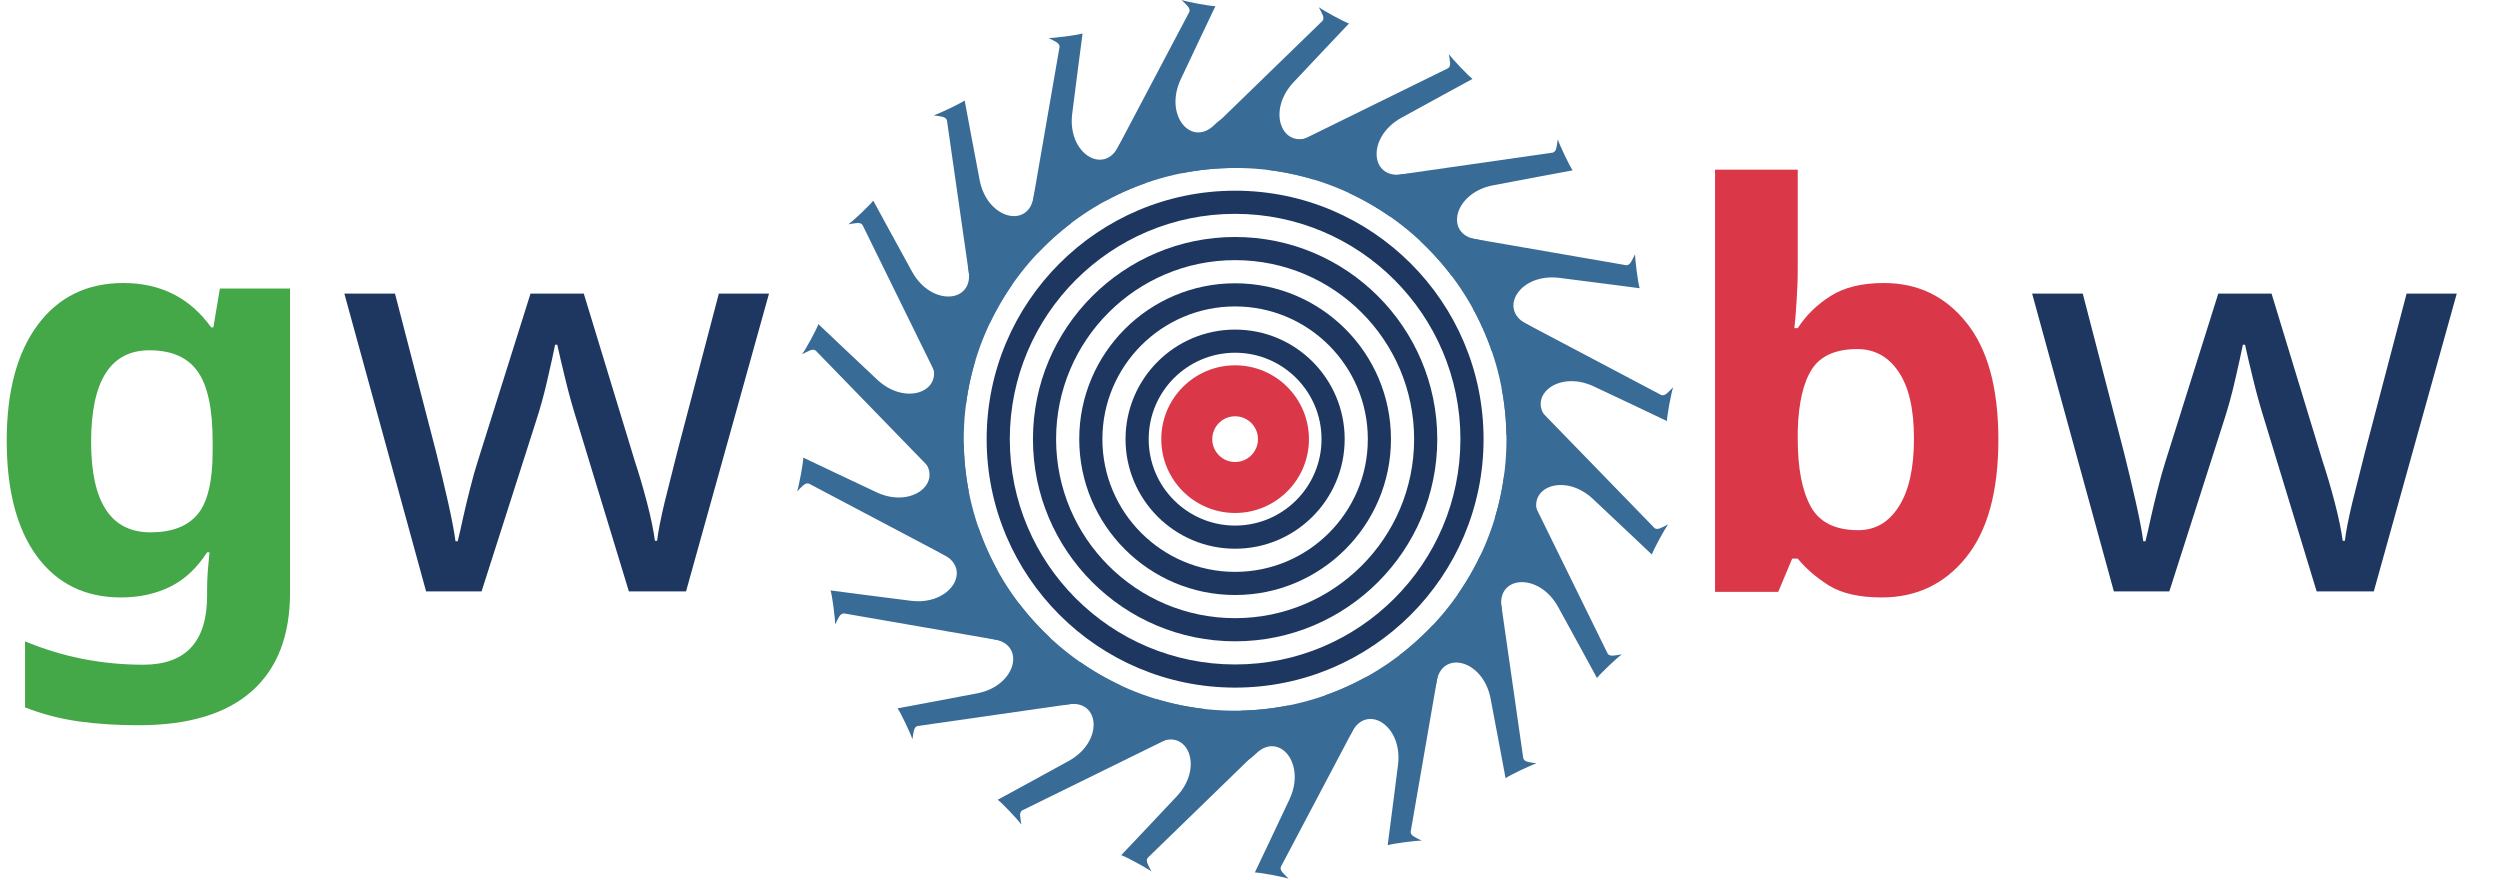
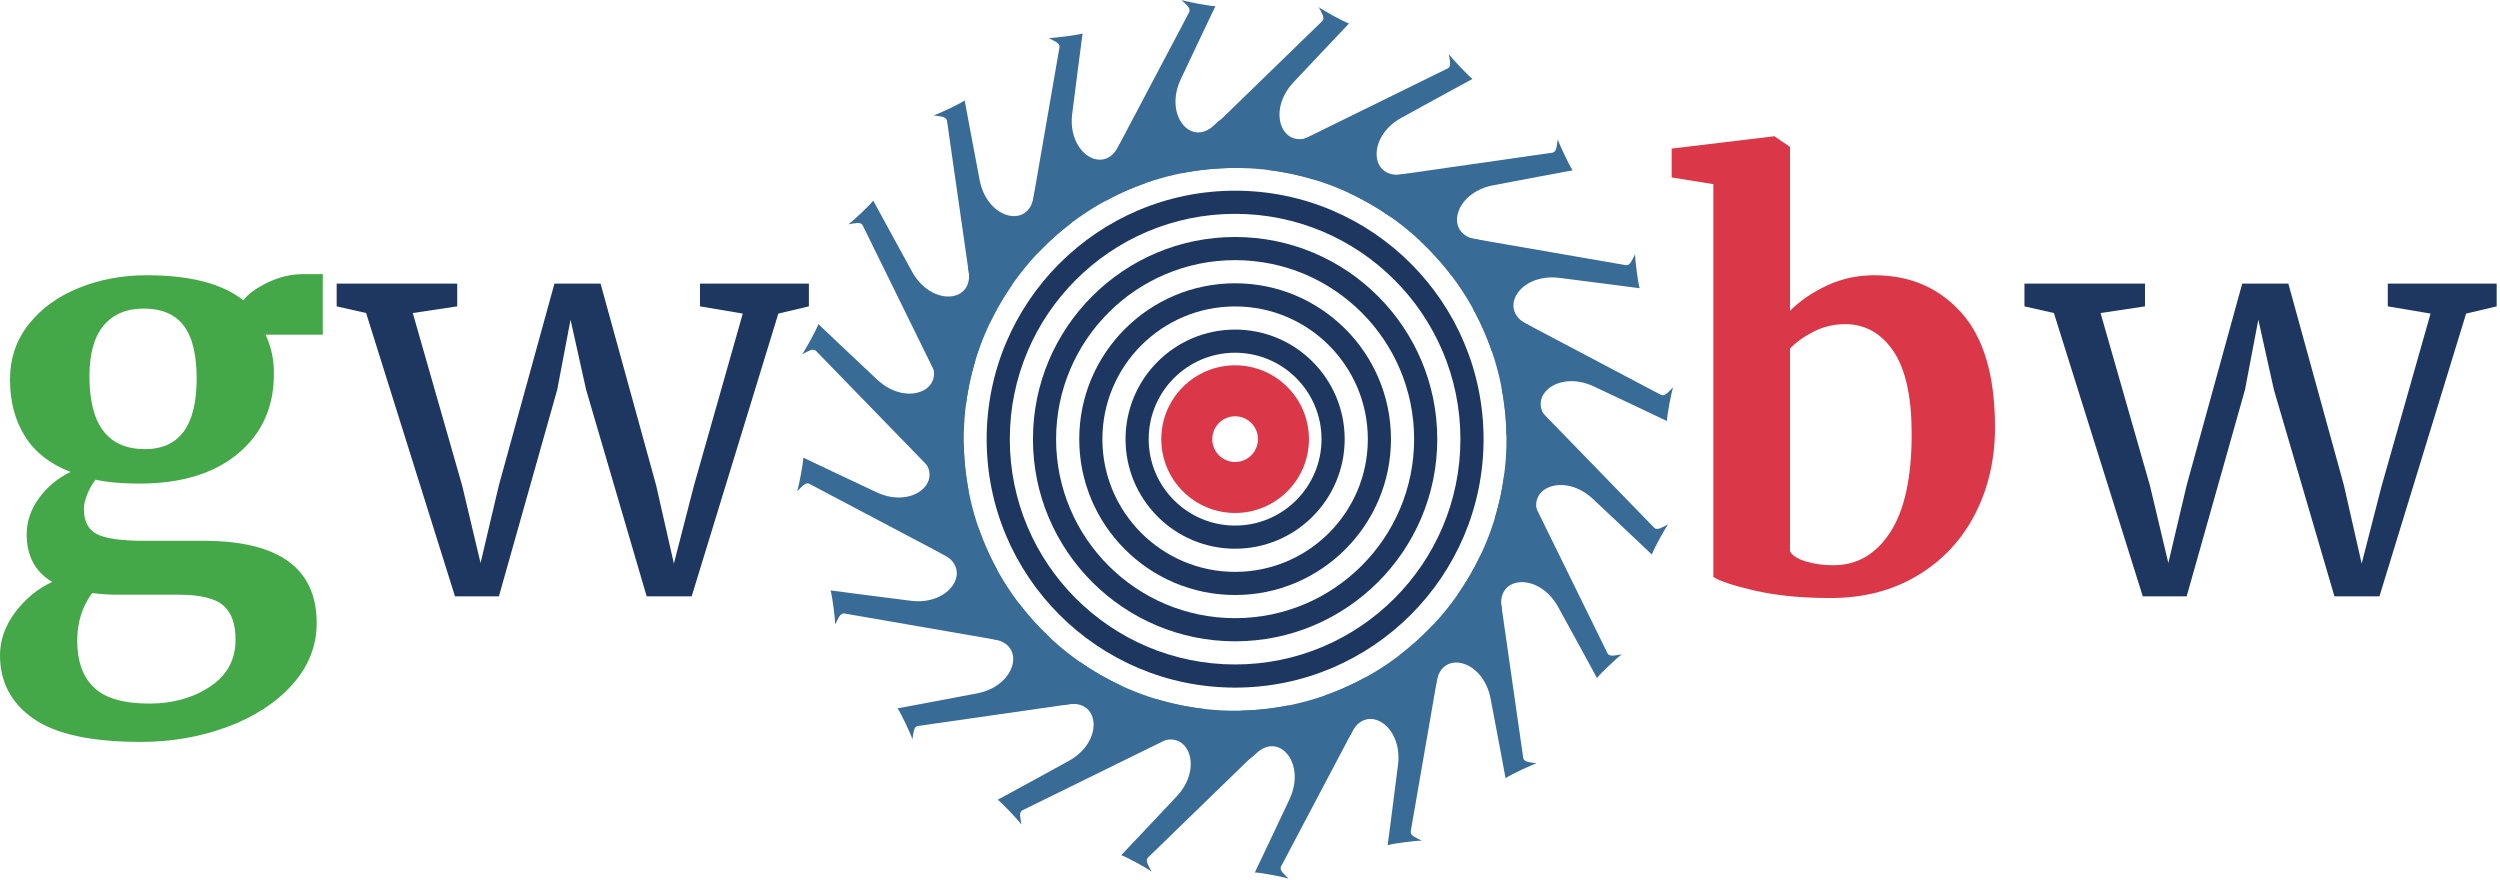
<svg xmlns="http://www.w3.org/2000/svg" width="100%" height="100%" viewBox="0 0 162 57" version="1.1" xml:space="preserve" style="fill-rule:evenodd;clip-rule:evenodd;stroke-linejoin:round;stroke-miterlimit:2;">
  <g id="truncated-logo">
    <g id="watch-parts">
      <g id="hair-spring">
        <path d="M80.035,12.357c8.886,0 16.1,7.214 16.1,16.1c0,8.885 -7.214,16.1 -16.1,16.1c-8.885,0 -16.1,-7.215 -16.1,-16.1c0,-8.886 7.215,-16.1 16.1,-16.1Zm0,1.5c8.058,0 14.6,6.542 14.6,14.6c0,8.058 -6.542,14.6 -14.6,14.6c-8.058,0 -14.6,-6.542 -14.6,-14.6c0,-8.058 6.542,-14.6 14.6,-14.6Z" style="fill:#1e3760;" />
        <path d="M80.035,15.357c7.23,0 13.1,5.869 13.1,13.1c0,7.23 -5.87,13.1 -13.1,13.1c-7.23,0 -13.1,-5.87 -13.1,-13.1c0,-7.231 5.87,-13.1 13.1,-13.1Zm0,1.5c6.403,0 11.6,5.197 11.6,11.6c0,6.402 -5.197,11.6 -11.6,11.6c-6.402,0 -11.6,-5.198 -11.6,-11.6c0,-6.403 5.198,-11.6 11.6,-11.6Z" style="fill:#1e3760;" />
        <path d="M80.035,18.357c5.575,0 10.1,4.525 10.1,10.1c0,5.574 -4.525,10.1 -10.1,10.1c-5.574,0 -10.1,-4.526 -10.1,-10.1c0,-5.575 4.526,-10.1 10.1,-10.1Zm0,1.5c4.747,0 8.6,3.853 8.6,8.6c0,4.746 -3.853,8.6 -8.6,8.6c-4.746,0 -8.6,-3.854 -8.6,-8.6c0,-4.747 3.854,-8.6 8.6,-8.6Z" style="fill:#1e3760;" />
        <path d="M80.035,21.357c3.919,0 7.1,3.181 7.1,7.1c0,3.918 -3.181,7.1 -7.1,7.1c-3.918,0 -7.1,-3.182 -7.1,-7.1c0,-3.919 3.182,-7.1 7.1,-7.1Zm0,1.5c3.091,0 5.6,2.509 5.6,5.6c0,3.09 -2.509,5.6 -5.6,5.6c-3.09,0 -5.6,-2.51 -5.6,-5.6c0,-3.091 2.51,-5.6 5.6,-5.6Z" style="fill:#1e3760;" />
      </g>
-       <g id="escape-wheel">
-         <g id="teeth">
-           <clipPath id="_clip1">
-             <path d="M80.035,-0.596c16.035,0 29.053,13.018 29.053,29.053c0,16.034 -13.018,29.052 -29.053,29.052c-16.034,0 -29.052,-13.018 -29.052,-29.052c0,-16.035 13.018,-29.053 29.052,-29.053Zm0,11.48c9.705,0 17.584,7.88 17.584,17.584c0,9.705 -7.879,17.585 -17.584,17.585c-9.705,0 -17.584,-7.88 -17.584,-17.585c0,-9.704 7.879,-17.584 17.584,-17.584Z" />
-           </clipPath>
-           <g clip-path="url(#_clip1)">
-             <path d="M70.833,12.582l6.237,-11.812c0.094,-0.247 -0.199,-0.463 -0.502,-0.77c0.372,0.125 1.833,0.399 2.189,0.401c0,0 -1.751,3.678 -2.252,4.754c-1.084,2.332 0.695,4.393 2.181,2.945c3.424,-3.336 1.122,10.334 -7.853,4.482Z" style="fill:#396b97;" />
-             <path d="M66.377,16.202l2.282,-13.16c0.013,-0.265 -0.332,-0.379 -0.715,-0.578c0.393,0.004 1.867,-0.187 2.206,-0.295c0,0 -0.529,4.039 -0.673,5.217c-0.311,2.553 2.019,3.964 2.985,2.127c2.225,-4.231 4.26,9.482 -6.085,6.689Z" style="fill:#396b97;" />
-             <path d="M63.259,21.023l-1.897,-13.222c-0.069,-0.256 -0.433,-0.257 -0.858,-0.328c0.375,-0.118 1.717,-0.755 2.006,-0.963c0,0 0.746,4.005 0.973,5.17c0.493,2.524 3.144,3.146 3.496,1.101c0.808,-4.712 6.982,7.701 -3.72,8.242Z" style="fill:#396b97;" />
-             <path d="M61.783,26.571l-5.89,-11.989c-0.144,-0.221 -0.491,-0.111 -0.918,-0.046c0.32,-0.228 1.401,-1.249 1.611,-1.536c0,0 1.947,3.579 2.523,4.616c1.249,2.248 3.963,2.021 3.665,-0.033c-0.687,-4.731 9.02,5.167 -0.991,8.988Z" style="fill:#396b97;" />
-             <path d="M62.167,32.303l-9.306,-9.581c-0.206,-0.166 -0.502,0.046 -0.888,0.239c0.234,-0.316 0.947,-1.62 1.058,-1.958c0,0 2.957,2.802 3.826,3.61c1.882,1.752 4.393,0.697 3.475,-1.164c-2.115,-4.287 10.175,2.127 1.835,8.854Z" style="fill:#396b97;" />
-             <path d="M64.234,37.577l-11.811,-6.237c-0.248,-0.094 -0.463,0.199 -0.771,0.502c0.125,-0.373 0.399,-1.834 0.401,-2.189c0,0 3.678,1.751 4.754,2.251c2.332,1.085 4.394,-0.694 2.945,-2.181c-3.336,-3.423 10.335,-1.122 4.482,7.854Z" style="fill:#396b97;" />
-             <path d="M67.855,42.032l-13.161,-2.282c-0.264,-0.013 -0.379,0.333 -0.577,0.716c0.003,-0.393 -0.187,-1.867 -0.296,-2.206c0,0 4.039,0.529 5.217,0.672c2.553,0.311 3.964,-2.018 2.128,-2.984c-4.231,-2.225 9.482,-4.261 6.689,6.084Z" style="fill:#396b97;" />
-             <path d="M72.675,45.15l-13.222,1.897c-0.255,0.069 -0.257,0.433 -0.328,0.859c-0.118,-0.375 -0.755,-1.718 -0.962,-2.006c0,0 4.005,-0.746 5.169,-0.973c2.524,-0.494 3.147,-3.145 1.101,-3.496c-4.711,-0.809 7.701,-6.982 8.242,3.719Z" style="fill:#396b97;" />
-             <path d="M78.223,46.627l-11.988,5.889c-0.222,0.145 -0.112,0.491 -0.047,0.918c-0.228,-0.32 -1.249,-1.4 -1.536,-1.61c0,0 3.579,-1.947 4.616,-2.523c2.248,-1.249 2.021,-3.963 -0.033,-3.665c-4.731,0.687 5.167,-9.02 8.988,0.991Z" style="fill:#396b97;" />
-             <path d="M83.956,46.279l-9.582,9.306c-0.166,0.206 0.046,0.501 0.239,0.887c-0.316,-0.234 -1.62,-0.946 -1.958,-1.057c0,0 2.802,-2.957 3.61,-3.826c1.753,-1.882 0.698,-4.393 -1.164,-3.475c-4.287,2.115 2.127,-10.175 8.855,-1.835Z" style="fill:#396b97;" />
-             <path d="M89.238,44.355l-6.237,11.812c-0.094,0.247 0.199,0.463 0.502,0.77c-0.373,-0.125 -1.833,-0.399 -2.189,-0.401c0,0 1.751,-3.678 2.251,-4.754c1.085,-2.332 -0.694,-4.394 -2.18,-2.945c-3.424,3.336 -1.122,-10.335 7.853,-4.482Z" style="fill:#396b97;" />
-             <path d="M93.693,40.735l-2.281,13.16c-0.014,0.265 0.332,0.379 0.715,0.578c-0.393,-0.004 -1.867,0.187 -2.206,0.295c0,0 0.529,-4.039 0.672,-5.217c0.311,-2.553 -2.018,-3.964 -2.984,-2.127c-2.225,4.231 -4.261,-9.482 6.084,-6.689Z" style="fill:#396b97;" />
-             <path d="M96.812,35.914l1.896,13.222c0.07,0.255 0.433,0.257 0.859,0.328c-0.375,0.118 -1.718,0.755 -2.006,0.963c0,0 -0.746,-4.005 -0.973,-5.17c-0.493,-2.524 -3.145,-3.146 -3.496,-1.101c-0.809,4.712 -6.982,-7.701 3.72,-8.242Z" style="fill:#396b97;" />
-             <path d="M98.288,30.366l5.889,11.989c0.145,0.221 0.492,0.111 0.919,0.046c-0.321,0.228 -1.401,1.249 -1.611,1.536c0,0 -1.947,-3.579 -2.523,-4.616c-1.249,-2.248 -3.963,-2.021 -3.665,0.033c0.687,4.731 -9.02,-5.167 0.991,-8.988Z" style="fill:#396b97;" />
-             <path d="M97.904,24.634l9.306,9.581c0.206,0.166 0.501,-0.046 0.887,-0.239c-0.234,0.316 -0.946,1.62 -1.057,1.958c0,0 -2.957,-2.802 -3.826,-3.61c-1.882,-1.752 -4.393,-0.697 -3.475,1.164c2.115,4.287 -10.175,-2.127 -1.835,-8.854Z" style="fill:#396b97;" />
-             <path d="M95.837,19.36l11.811,6.237c0.248,0.094 0.463,-0.199 0.77,-0.502c-0.124,0.373 -0.398,1.833 -0.4,2.189c0,0 -3.678,-1.751 -4.754,-2.251c-2.332,-1.085 -4.394,0.694 -2.945,2.181c3.336,3.423 -10.335,1.122 -4.482,-7.854Z" style="fill:#396b97;" />
-             <path d="M92.216,14.905l13.161,2.281c0.264,0.014 0.378,-0.332 0.577,-0.715c-0.003,0.393 0.187,1.867 0.296,2.206c0,0 -4.04,-0.529 -5.217,-0.672c-2.553,-0.311 -3.965,2.018 -2.128,2.984c4.231,2.225 -9.482,4.261 -6.689,-6.084Z" style="fill:#396b97;" />
-             <path d="M87.396,11.786l13.221,-1.896c0.256,-0.069 0.258,-0.433 0.328,-0.859c0.119,0.375 0.755,1.718 0.963,2.006c0,0 -4.005,0.746 -5.169,0.973c-2.524,0.493 -3.147,3.145 -1.101,3.496c4.711,0.809 -7.702,6.982 -8.242,-3.72Z" style="fill:#396b97;" />
-             <path d="M81.848,10.31l11.988,-5.889c0.222,-0.145 0.111,-0.492 0.047,-0.918c0.228,0.32 1.249,1.4 1.535,1.61c0,0 -3.578,1.947 -4.615,2.523c-2.249,1.249 -2.021,3.963 0.033,3.665c4.731,-0.687 -5.167,9.02 -8.988,-0.991Z" style="fill:#396b97;" />
-             <path d="M76.115,10.658l9.582,-9.306c0.166,-0.206 -0.046,-0.501 -0.24,-0.887c0.316,0.234 1.621,0.946 1.959,1.057c0,0 -2.802,2.957 -3.611,3.826c-1.752,1.882 -0.697,4.393 1.164,3.475c4.288,-2.115 -2.126,10.175 -8.854,1.835Z" style="fill:#396b97;" />
-           </g>
+       <g id="teeth">
+         <clipPath id="_clip1">
+           <path d="M80.035,-0.596c16.035,0 29.053,13.018 29.053,29.053c0,16.034 -13.018,29.052 -29.053,29.052c-16.034,0 -29.052,-13.018 -29.052,-29.052c0,-16.035 13.018,-29.053 29.052,-29.053Zm0,11.48c9.705,0 17.584,7.88 17.584,17.584c0,9.705 -7.879,17.585 -17.584,17.585c-9.705,0 -17.584,-7.88 -17.584,-17.585c0,-9.704 7.879,-17.584 17.584,-17.584Z" />
+         </clipPath>
+         <g clip-path="url(#_clip1)">
+           <path d="M70.833,12.582l6.237,-11.812c0.094,-0.247 -0.199,-0.463 -0.502,-0.77c0.372,0.125 1.833,0.399 2.189,0.401c0,0 -1.751,3.678 -2.252,4.754c-1.084,2.332 0.695,4.393 2.181,2.945c3.424,-3.336 1.122,10.334 -7.853,4.482Z" style="fill:#396b97;" />
+           <path d="M66.377,16.202l2.282,-13.16c0.013,-0.265 -0.332,-0.379 -0.715,-0.578c0.393,0.004 1.867,-0.187 2.206,-0.295c0,0 -0.529,4.039 -0.673,5.217c-0.311,2.553 2.019,3.964 2.985,2.127c2.225,-4.231 4.26,9.482 -6.085,6.689Z" style="fill:#396b97;" />
+           <path d="M63.259,21.023l-1.897,-13.222c-0.069,-0.256 -0.433,-0.257 -0.858,-0.328c0.375,-0.118 1.717,-0.755 2.006,-0.963c0,0 0.746,4.005 0.973,5.17c0.493,2.524 3.144,3.146 3.496,1.101c0.808,-4.712 6.982,7.701 -3.72,8.242Z" style="fill:#396b97;" />
+           <path d="M61.783,26.571l-5.89,-11.989c-0.144,-0.221 -0.491,-0.111 -0.918,-0.046c0.32,-0.228 1.401,-1.249 1.611,-1.536c0,0 1.947,3.579 2.523,4.616c1.249,2.248 3.963,2.021 3.665,-0.033c-0.687,-4.731 9.02,5.167 -0.991,8.988Z" style="fill:#396b97;" />
+           <path d="M62.167,32.303l-9.306,-9.581c-0.206,-0.166 -0.502,0.046 -0.888,0.239c0.234,-0.316 0.947,-1.62 1.058,-1.958c0,0 2.957,2.802 3.826,3.61c1.882,1.752 4.393,0.697 3.475,-1.164c-2.115,-4.287 10.175,2.127 1.835,8.854Z" style="fill:#396b97;" />
+           <path d="M64.234,37.577l-11.811,-6.237c-0.248,-0.094 -0.463,0.199 -0.771,0.502c0.125,-0.373 0.399,-1.834 0.401,-2.189c0,0 3.678,1.751 4.754,2.251c2.332,1.085 4.394,-0.694 2.945,-2.181c-3.336,-3.423 10.335,-1.122 4.482,7.854Z" style="fill:#396b97;" />
+           <path d="M67.855,42.032l-13.161,-2.282c-0.264,-0.013 -0.379,0.333 -0.577,0.716c0.003,-0.393 -0.187,-1.867 -0.296,-2.206c0,0 4.039,0.529 5.217,0.672c2.553,0.311 3.964,-2.018 2.128,-2.984c-4.231,-2.225 9.482,-4.261 6.689,6.084Z" style="fill:#396b97;" />
+           <path d="M72.675,45.15l-13.222,1.897c-0.255,0.069 -0.257,0.433 -0.328,0.859c-0.118,-0.375 -0.755,-1.718 -0.962,-2.006c0,0 4.005,-0.746 5.169,-0.973c2.524,-0.494 3.147,-3.145 1.101,-3.496c-4.711,-0.809 7.701,-6.982 8.242,3.719Z" style="fill:#396b97;" />
+           <path d="M78.223,46.627l-11.988,5.889c-0.222,0.145 -0.112,0.491 -0.047,0.918c-0.228,-0.32 -1.249,-1.4 -1.536,-1.61c0,0 3.579,-1.947 4.616,-2.523c2.248,-1.249 2.021,-3.963 -0.033,-3.665c-4.731,0.687 5.167,-9.02 8.988,0.991Z" style="fill:#396b97;" />
+           <path d="M83.956,46.279l-9.582,9.306c-0.166,0.206 0.046,0.501 0.239,0.887c-0.316,-0.234 -1.62,-0.946 -1.958,-1.057c0,0 2.802,-2.957 3.61,-3.826c1.753,-1.882 0.698,-4.393 -1.164,-3.475c-4.287,2.115 2.127,-10.175 8.855,-1.835Z" style="fill:#396b97;" />
+           <path d="M89.238,44.355l-6.237,11.812c-0.094,0.247 0.199,0.463 0.502,0.77c-0.373,-0.125 -1.833,-0.399 -2.189,-0.401c0,0 1.751,-3.678 2.251,-4.754c1.085,-2.332 -0.694,-4.394 -2.18,-2.945c-3.424,3.336 -1.122,-10.335 7.853,-4.482Z" style="fill:#396b97;" />
+           <path d="M93.693,40.735l-2.281,13.16c-0.014,0.265 0.332,0.379 0.715,0.578c-0.393,-0.004 -1.867,0.187 -2.206,0.295c0,0 0.529,-4.039 0.672,-5.217c0.311,-2.553 -2.018,-3.964 -2.984,-2.127c-2.225,4.231 -4.261,-9.482 6.084,-6.689Z" style="fill:#396b97;" />
+           <path d="M96.812,35.914l1.896,13.222c0.07,0.255 0.433,0.257 0.859,0.328c-0.375,0.118 -1.718,0.755 -2.006,0.963c0,0 -0.746,-4.005 -0.973,-5.17c-0.493,-2.524 -3.145,-3.146 -3.496,-1.101c-0.809,4.712 -6.982,-7.701 3.72,-8.242Z" style="fill:#396b97;" />
+           <path d="M98.288,30.366l5.889,11.989c0.145,0.221 0.492,0.111 0.919,0.046c-0.321,0.228 -1.401,1.249 -1.611,1.536c0,0 -1.947,-3.579 -2.523,-4.616c-1.249,-2.248 -3.963,-2.021 -3.665,0.033c0.687,4.731 -9.02,-5.167 0.991,-8.988Z" style="fill:#396b97;" />
+           <path d="M97.904,24.634l9.306,9.581c0.206,0.166 0.501,-0.046 0.887,-0.239c-0.234,0.316 -0.946,1.62 -1.057,1.958c0,0 -2.957,-2.802 -3.826,-3.61c-1.882,-1.752 -4.393,-0.697 -3.475,1.164c2.115,4.287 -10.175,-2.127 -1.835,-8.854Z" style="fill:#396b97;" />
+           <path d="M95.837,19.36l11.811,6.237c0.248,0.094 0.463,-0.199 0.77,-0.502c-0.124,0.373 -0.398,1.833 -0.4,2.189c0,0 -3.678,-1.751 -4.754,-2.251c-2.332,-1.085 -4.394,0.694 -2.945,2.181c3.336,3.423 -10.335,1.122 -4.482,-7.854Z" style="fill:#396b97;" />
+           <path d="M92.216,14.905l13.161,2.281c0.264,0.014 0.378,-0.332 0.577,-0.715c-0.003,0.393 0.187,1.867 0.296,2.206c0,0 -4.04,-0.529 -5.217,-0.672c-2.553,-0.311 -3.965,2.018 -2.128,2.984c4.231,2.225 -9.482,4.261 -6.689,-6.084Z" style="fill:#396b97;" />
+           <path d="M87.396,11.786l13.221,-1.896c0.256,-0.069 0.258,-0.433 0.328,-0.859c0.119,0.375 0.755,1.718 0.963,2.006c0,0 -4.005,0.746 -5.169,0.973c-2.524,0.493 -3.147,3.145 -1.101,3.496c4.711,0.809 -7.702,6.982 -8.242,-3.72Z" style="fill:#396b97;" />
+           <path d="M81.848,10.31l11.988,-5.889c0.222,-0.145 0.111,-0.492 0.047,-0.918c0.228,0.32 1.249,1.4 1.535,1.61c0,0 -3.578,1.947 -4.615,2.523c-2.249,1.249 -2.021,3.963 0.033,3.665c4.731,-0.687 -5.167,9.02 -8.988,-0.991Z" style="fill:#396b97;" />
+           <path d="M76.115,10.658l9.582,-9.306c0.166,-0.206 -0.046,-0.501 -0.24,-0.887c0.316,0.234 1.621,0.946 1.959,1.057c0,0 -2.802,2.957 -3.611,3.826c-1.752,1.882 -0.697,4.393 1.164,3.475c4.288,-2.115 -2.126,10.175 -8.854,1.835Z" style="fill:#396b97;" />
        </g>
      </g>
      <path id="jewel" d="M80.035,23.672c2.641,0 4.785,2.144 4.785,4.785c0,2.64 -2.144,4.784 -4.785,4.784c-2.64,0 -4.784,-2.144 -4.784,-4.784c0,-2.641 2.144,-4.785 4.784,-4.785Zm0,3.303c0.818,0 1.482,0.664 1.482,1.482c0,0.817 -0.664,1.481 -1.482,1.481c-0.817,0 -1.481,-0.664 -1.481,-1.481c0,-0.818 0.664,-1.482 1.481,-1.482Z" style="fill:#da3848;" />
    </g>
-     <g id="gwbw" transform="matrix(1,0,0,1,-142.334,-383.559)">
-       <text x="141.146px" y="421.915px" style="font-family:'Merriweather-Bold', 'Merriweather';font-weight:700;font-size:36px;fill:#44a748;">g</text>
-       <text x="164.258px" y="421.915px" style="font-family:'Merriweather-Light', 'Merriweather';font-weight:300;font-size:36px;fill:#1e3760;">w</text>
-       <text x="250.658px" y="421.915px" style="font-family:'Merriweather-Bold', 'Merriweather';font-weight:700;font-size:36px;fill:#da3848;">b</text>
-       <text x="273.626px" y="421.915px" style="font-family:'Merriweather-Light', 'Merriweather';font-weight:300;font-size:36px;fill:#1e3760;">w</text>
+     <g id="gwbw">
+       <path d="M9.144,48.076c-3.216,0 -5.544,-0.504 -6.984,-1.512c-1.44,-1.008 -2.16,-2.376 -2.16,-4.104c0,-0.984 0.33,-1.914 0.99,-2.79c0.66,-0.876 1.458,-1.53 2.394,-1.962c-1.104,-0.648 -1.656,-1.68 -1.656,-3.096c0,-0.816 0.264,-1.59 0.792,-2.322c0.528,-0.732 1.212,-1.302 2.052,-1.71c-1.32,-0.504 -2.304,-1.272 -2.952,-2.304c-0.648,-1.032 -0.972,-2.256 -0.972,-3.672c0,-1.368 0.402,-2.562 1.206,-3.582c0.804,-1.02 1.884,-1.806 3.24,-2.358c1.356,-0.552 2.826,-0.828 4.41,-0.828c2.808,0 4.896,0.54 6.264,1.62c0.312,-0.408 0.84,-0.792 1.584,-1.152c0.744,-0.36 1.512,-0.54 2.304,-0.54l1.26,0l0,3.924l-3.708,0c0.36,0.768 0.54,1.584 0.54,2.448c0.024,2.184 -0.744,3.93 -2.304,5.238c-1.56,1.308 -3.696,1.962 -6.408,1.962c-1.128,0 -2.076,-0.084 -2.844,-0.252c-0.24,0.312 -0.426,0.642 -0.558,0.99c-0.132,0.348 -0.198,0.654 -0.198,0.918c0,0.792 0.282,1.332 0.846,1.62c0.564,0.288 1.578,0.432 3.042,0.432l3.852,0c4.896,0 7.344,1.776 7.344,5.328c0,1.488 -0.528,2.82 -1.584,3.996c-1.056,1.176 -2.46,2.088 -4.212,2.736c-1.752,0.648 -3.612,0.972 -5.58,0.972Zm0.252,-18.972c2.232,0 3.348,-1.524 3.348,-4.572c0,-1.56 -0.282,-2.706 -0.846,-3.438c-0.564,-0.732 -1.422,-1.098 -2.574,-1.098c-1.128,0 -1.998,0.366 -2.61,1.098c-0.612,0.732 -0.918,1.83 -0.918,3.294c0,3.144 1.2,4.716 3.6,4.716Zm0.288,16.488c1.512,0 2.82,-0.366 3.924,-1.098c1.104,-0.732 1.656,-1.746 1.656,-3.042c0,-1.032 -0.27,-1.776 -0.81,-2.232c-0.54,-0.456 -1.506,-0.684 -2.898,-0.684l-3.924,0c-0.6,0 -1.152,-0.036 -1.656,-0.108c-0.648,0.864 -0.972,1.896 -0.972,3.096c0,1.32 0.36,2.328 1.08,3.024c0.72,0.696 1.92,1.044 3.6,1.044Z" style="fill:#44a748;fill-rule:nonzero;" />
+       <path d="M21.816,18.376l7.812,0l0,1.476l-2.88,0.432l3.204,11.196l1.188,5.004l1.188,-5.04l3.6,-13.068l2.988,0l3.6,13.068l1.152,5.076l1.296,-5.04l3.168,-11.16l-2.772,-0.468l0,-1.476l7.056,0l0,1.476l-1.98,0.468l-5.616,18.324l-2.916,0l-3.924,-13.392l-1.008,-4.536l-0.864,4.536l-3.78,13.392l-2.844,0l-5.76,-18.36l-1.908,-0.432l0,-1.476Z" style="fill:#1e3760;fill-rule:nonzero;" />
+       <path d="M108.324,9.628l6.588,-0.792l0.072,0l1.008,0.684l0,10.62c0.648,-0.648 1.446,-1.194 2.394,-1.638c0.948,-0.444 1.974,-0.666 3.078,-0.666c2.304,0 4.182,0.81 5.634,2.43c1.452,1.62 2.178,4.098 2.178,7.434c0,2.064 -0.432,3.936 -1.296,5.616c-0.864,1.68 -2.106,3.006 -3.726,3.978c-1.62,0.972 -3.498,1.458 -5.634,1.458c-1.896,0 -3.54,-0.162 -4.932,-0.486c-1.392,-0.324 -2.28,-0.618 -2.664,-0.882l0,-25.452l-2.7,-0.432l0,-1.872Zm11.232,11.376c-0.72,0 -1.398,0.162 -2.034,0.486c-0.636,0.324 -1.146,0.69 -1.53,1.098l0,13.14c0.144,0.264 0.48,0.48 1.008,0.648c0.528,0.168 1.128,0.252 1.8,0.252c1.536,0 2.766,-0.714 3.69,-2.142c0.924,-1.428 1.386,-3.546 1.386,-6.354c0,-2.424 -0.396,-4.218 -1.188,-5.382c-0.792,-1.164 -1.836,-1.746 -3.132,-1.746Z" style="fill:#da3848;fill-rule:nonzero;" />
+       <path d="M131.184,18.376l7.812,0l0,1.476l-2.88,0.432l3.204,11.196l1.188,5.004l1.188,-5.04l3.6,-13.068l2.988,0l3.6,13.068l1.152,5.076l1.296,-5.04l3.168,-11.16l-2.772,-0.468l0,-1.476l7.056,0l0,1.476l-1.98,0.468l-5.616,18.324l-2.916,0l-3.924,-13.392l-1.008,-4.536l-0.864,4.536l-3.78,13.392l-2.844,0l-5.76,-18.36l-1.908,-0.432l0,-1.476Z" style="fill:#1e3760;fill-rule:nonzero;" />
    </g>
  </g>
</svg>
